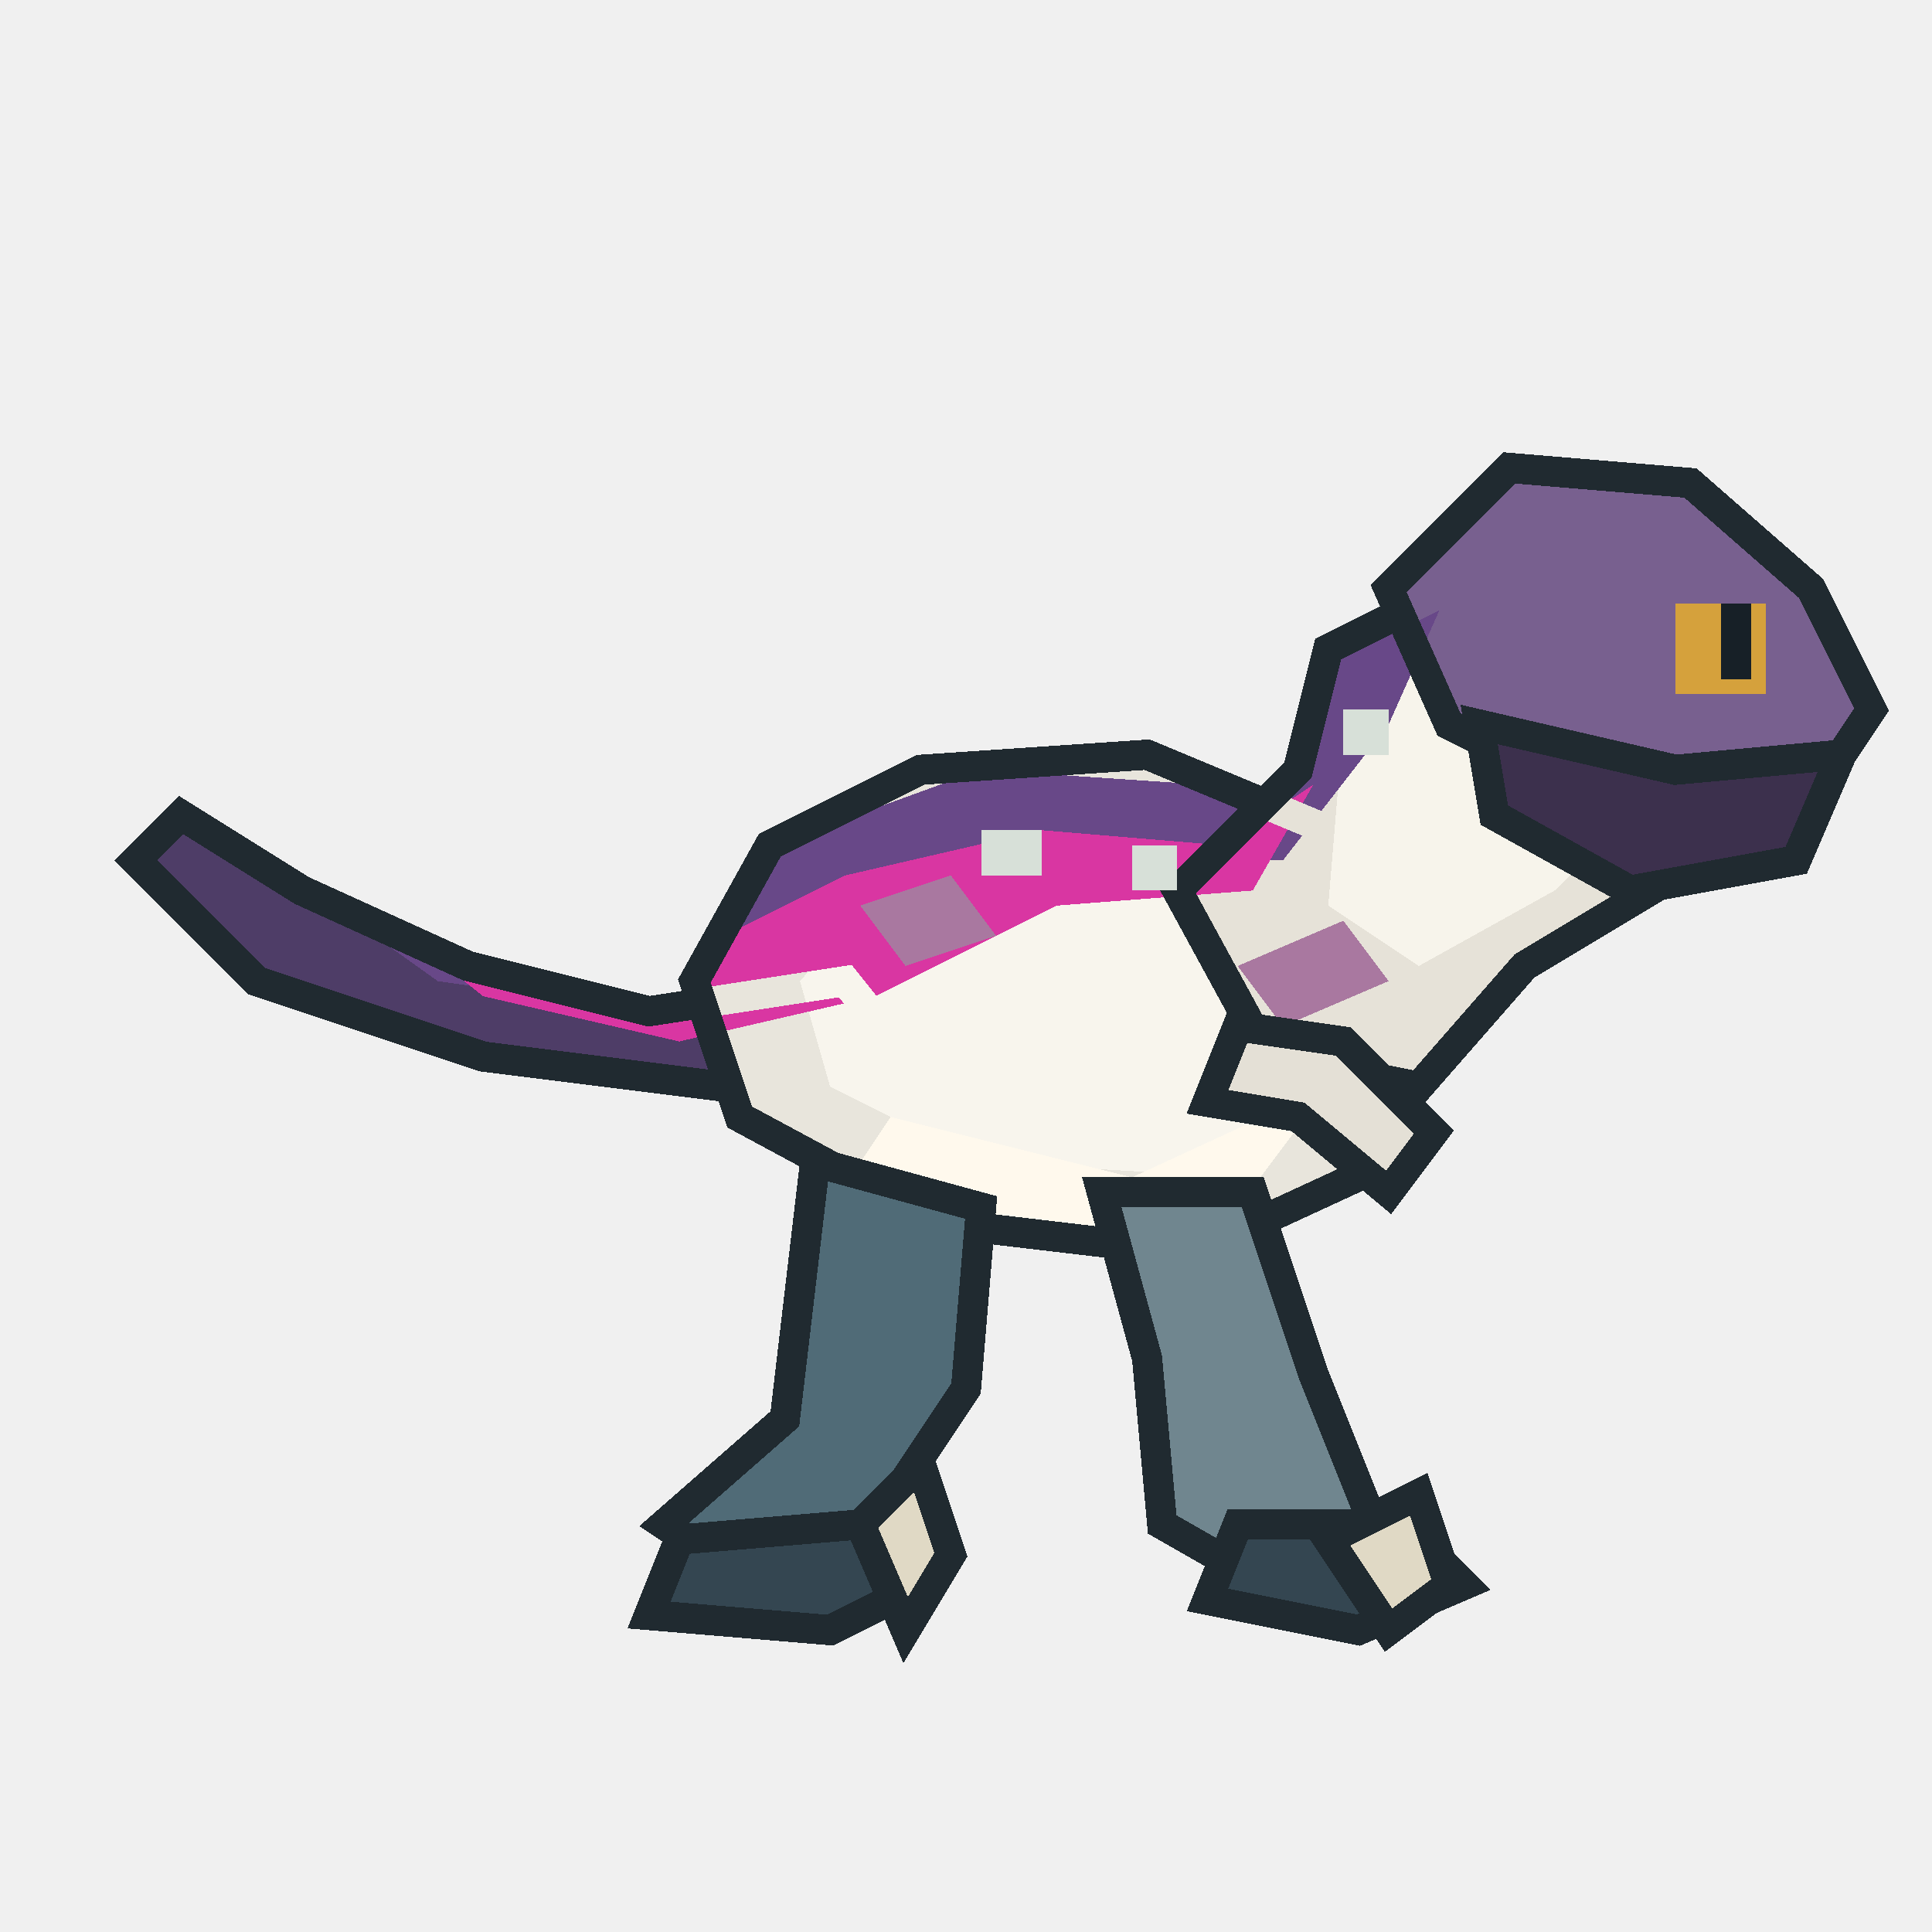
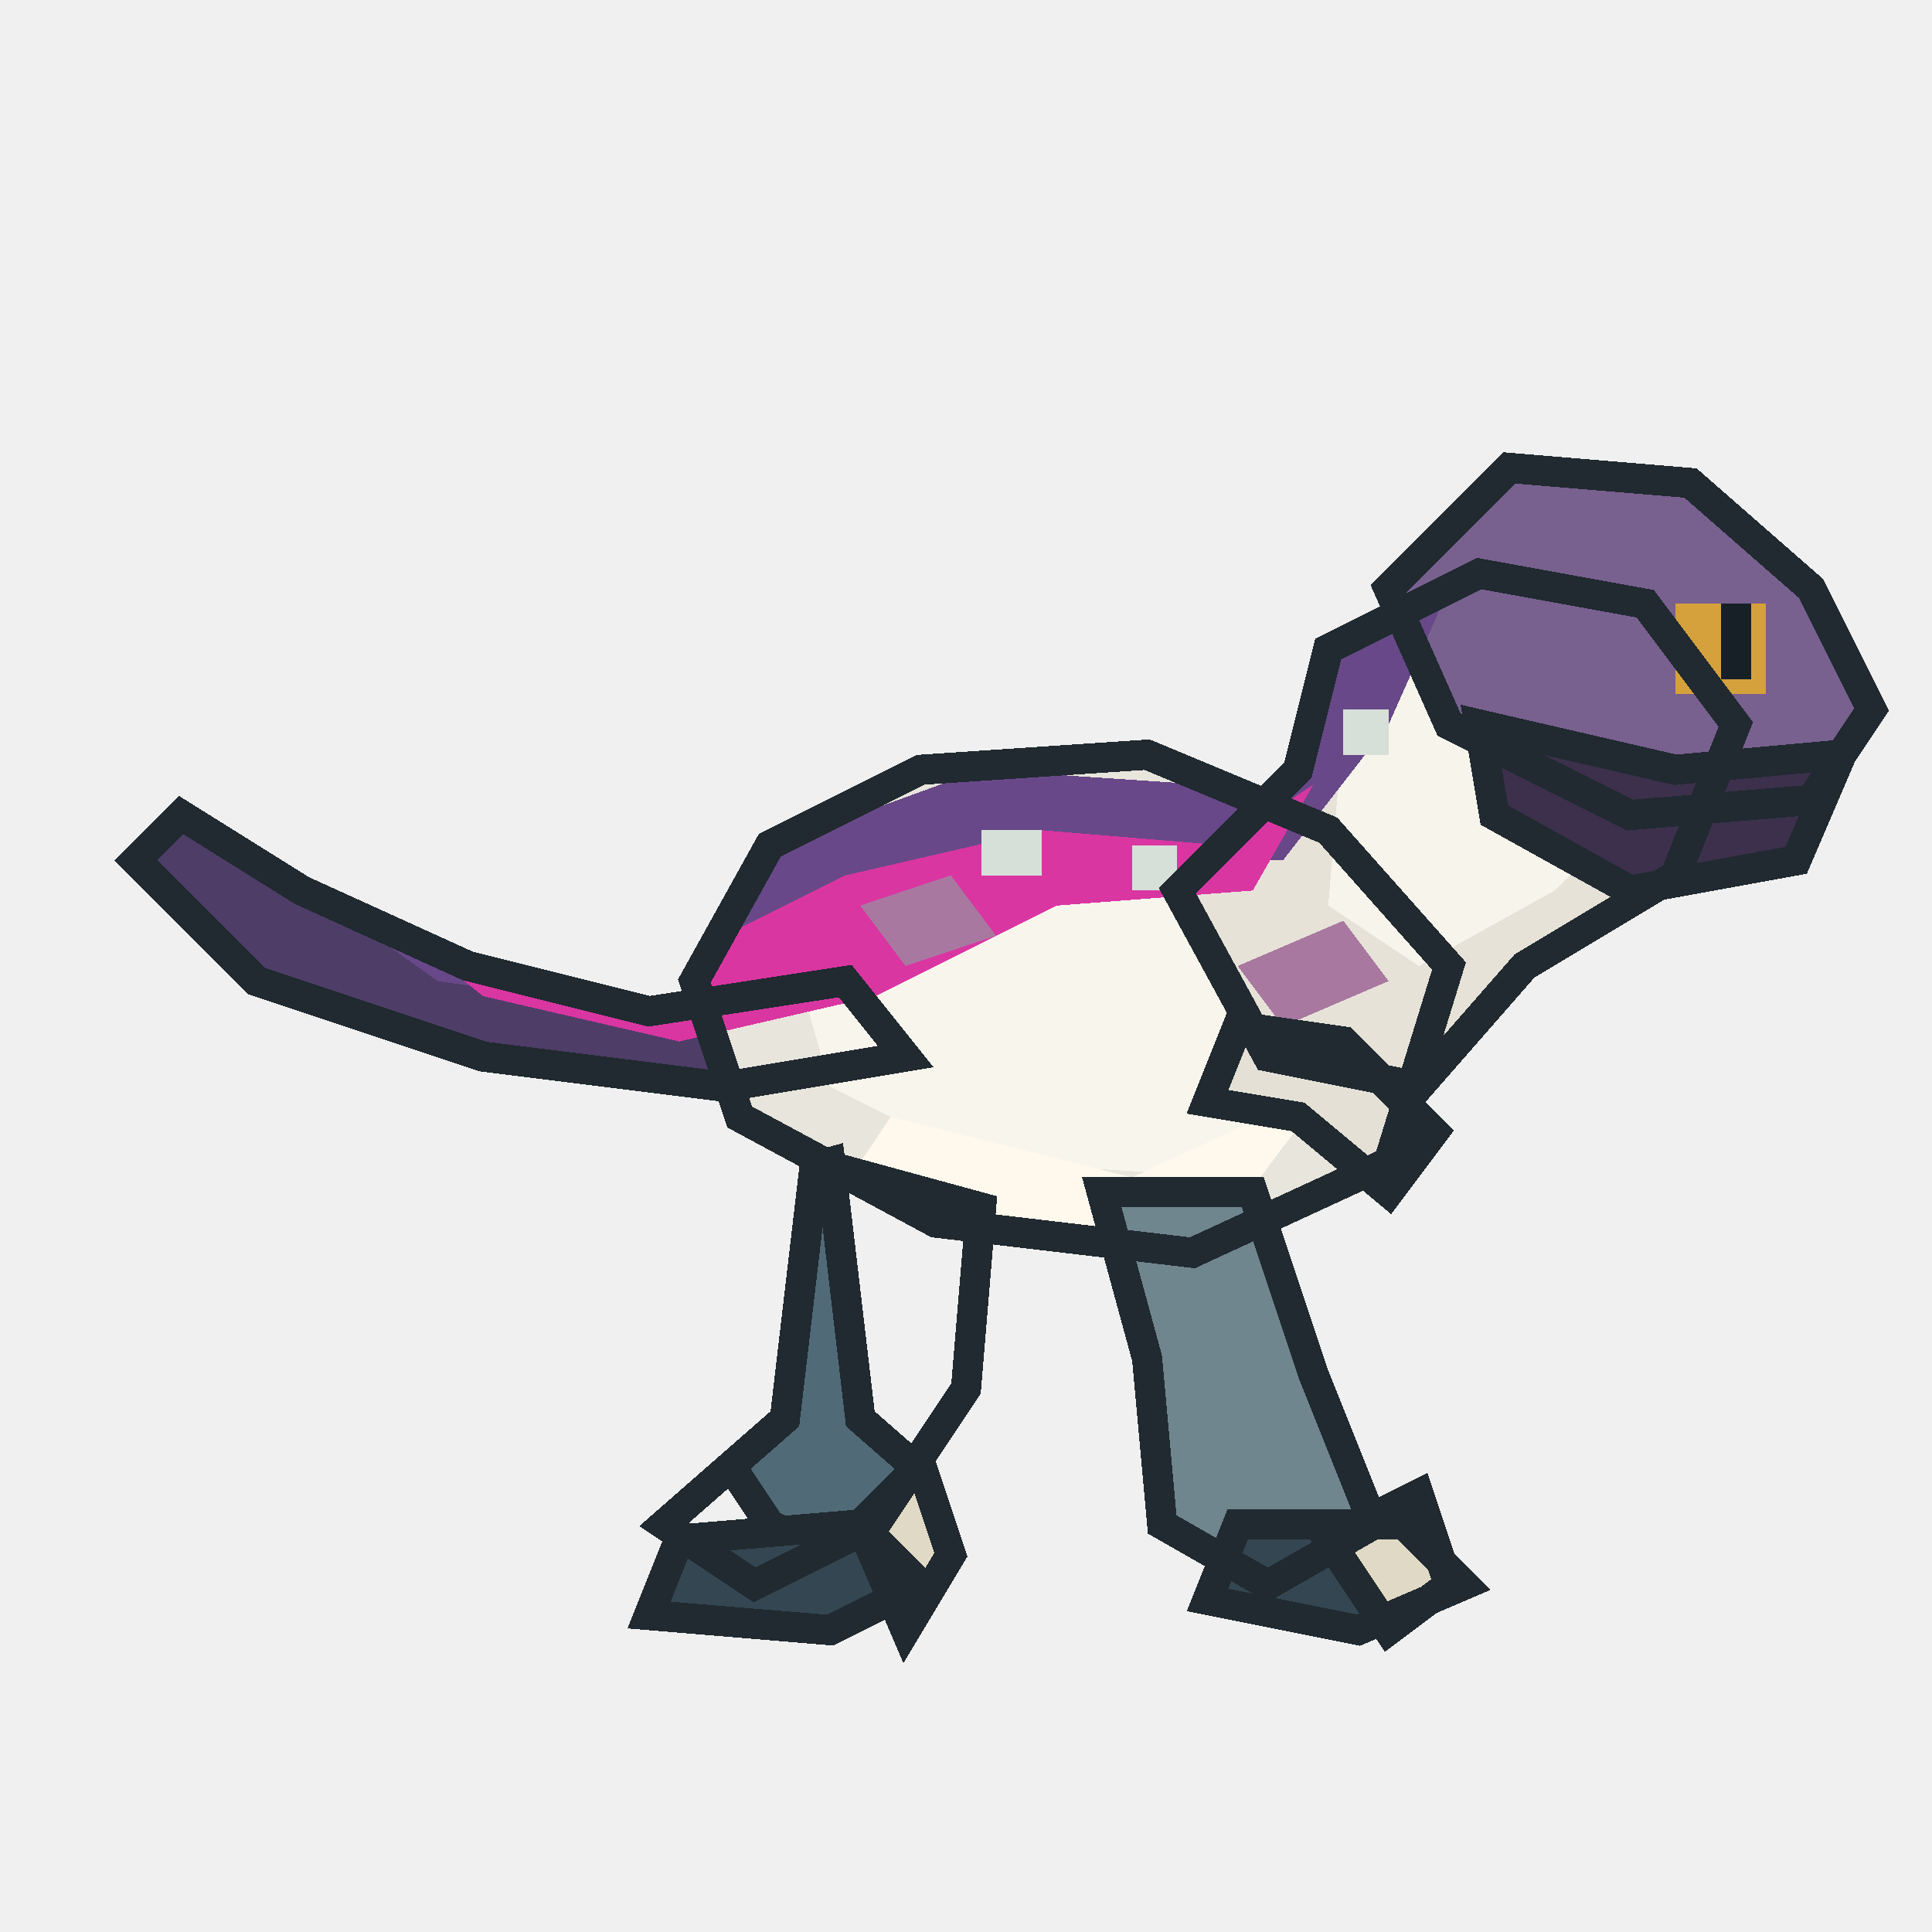
- <svg xmlns="http://www.w3.org/2000/svg" data-feet-orientation="forward" viewBox="0 0 128 128" shape-rendering="crispEdges" role="img" aria-label="Rosa" data-character="Rosa" data-species="Velociraptor" data-age="juvenile" data-lineage="Violeta" data-hide="white" data-back="purple" data-dorsal-stripe="magenta" data-eye="gold-ochre" data-origin="original Frantic Search character" data-pose="idle">
-   <g stroke="#202a30" stroke-width="2" stroke-linejoin="miter">
-     <defs>
-       <mask id="dino-ink-mask-1" maskUnits="userSpaceOnUse" x="0" y="0" width="128" height="128" style="mask-type:luminance">
-         <g fill="#ffffff" stroke="none">
-           <polygon points="46,65 51,56 61,51 76,50 88,55 96,64 92,77 79,83 62,81 49,74" fill="#ffffff" stroke="none" />
+ <svg xmlns="http://www.w3.org/2000/svg" data-feet-orientation="forward" viewBox="0 0 128 128" shape-rendering="crispEdges" role="img" aria-label="Rosa" data-character="Rosa" data-species="Velociraptor" data-age="juvenile" data-lineage="Violeta" data-hide="white" data-back="purple" data-dorsal-stripe="magenta" data-eye="gold-ochre" data-origin="original Frantic Search character" data-pose="idle" data-feet-alignment="forward" data-ink-boundary="masked">
+   <defs>
+     <mask id="sprite-silhouette" maskUnits="userSpaceOnUse" maskContentUnits="userSpaceOnUse" x="0" y="0" width="128" height="128" style="mask-type:luminance">
+       <g fill="#ffffff" stroke="#ffffff" stroke-width="2">
+         <polygon points="56,65 43,67 31,64 20,59 12,54 9,57 17,65 32,70 48,72 60,70" fill="#ffffff" stroke="#ffffff" stroke-width="2" />
+         <polygon points="46,65 51,56 61,51 76,50 88,55 96,64 92,77 79,83 62,81 49,74" fill="#ffffff" stroke="#ffffff" stroke-width="2" />
+         <polygon points="78,59 86,51 88,43 98,38 109,40 115,48 111,58 101,64 94,72 84,70" fill="#ffffff" stroke="#ffffff" stroke-width="2" />
+         <polygon points="92,39 100,31 112,32 120,39 124,47 120,53 108,54 96,48" fill="#ffffff" stroke="#ffffff" stroke-width="2" />
+         <polygon points="98,48 111,51 122,50 119,57 108,59 99,54" fill="#ffffff" stroke="#ffffff" stroke-width="2" />
+         <polygon points="82,68 89,69 95,75 92,79 86,74 80,73" fill="#ffffff" stroke="#ffffff" stroke-width="2" />
+         <g transform="translate(109 0) scale(-1 1)">
+           <polygon points="54,77 65,80 64,92 58,101 50,105 44,101 52,94" data-foot-facing="forward" transform="translate(109 0) scale(-1 1)" fill="#ffffff" stroke="#ffffff" stroke-width="2" />
        </g>
-         <polygon points="46,65 51,56 61,51 76,50 88,55 96,64 92,77 79,83 62,81 49,74" fill="none" stroke="#000000" stroke-width="2" stroke-linejoin="miter" />
-       </mask>
-       <mask id="dino-ink-mask-2" maskUnits="userSpaceOnUse" x="0" y="0" width="128" height="128" style="mask-type:luminance">
-         <g fill="#ffffff" stroke="none">
-           <polygon points="56,65 43,67 31,64 20,59 12,54 9,57 17,65 32,70 48,72 60,70" fill="#ffffff" stroke="none" />
-           <polygon points="46,65 51,56 61,51 76,50 88,55 96,64 92,77 79,83 62,81 49,74" fill="#ffffff" stroke="none" />
-           <polygon points="78,59 86,51 88,43 98,38 109,40 115,48 111,58 101,64 94,72 84,70" fill="#ffffff" stroke="none" />
-           <polygon points="92,39 100,31 112,32 120,39 124,47 120,53 108,54 96,48" fill="#ffffff" stroke="none" />
-           <polygon points="98,48 111,51 122,50 119,57 108,59 99,54" fill="#ffffff" stroke="none" />
-           <polygon points="82,68 89,69 95,75 92,79 86,74 80,73" fill="#ffffff" stroke="none" />
-           <polygon points="54,77 65,80 64,92 58,101 50,105 44,101 52,94" fill="#ffffff" stroke="none" />
-           <polygon points="73,79 83,79 87,91 91,101 84,105 77,101 76,90" fill="#ffffff" stroke="none" />
-           <polygon points="45,102 57,101 61,105 55,108 43,107" fill="#ffffff" stroke="none" />
-           <polygon points="82,101 93,101 97,105 90,108 80,106" fill="#ffffff" stroke="none" />
-           <polygon points="57,101 61,97 63,103 60,108" fill="#ffffff" stroke="none" />
-           <polygon points="88,102 94,99 96,105 92,108" fill="#ffffff" stroke="none" />
-         </g>
-         <polygon points="56,65 43,67 31,64 20,59 12,54 9,57 17,65 32,70 48,72 60,70" fill="none" stroke="#000000" stroke-width="2" stroke-linejoin="miter" />
-         <polygon points="46,65 51,56 61,51 76,50 88,55 96,64 92,77 79,83 62,81 49,74" fill="none" stroke="#000000" stroke-width="2" stroke-linejoin="miter" />
-         <polygon points="78,59 86,51 88,43 98,38 109,40 115,48 111,58 101,64 94,72 84,70" fill="none" stroke="#000000" stroke-width="2" stroke-linejoin="miter" />
-         <polygon points="92,39 100,31 112,32 120,39 124,47 120,53 108,54 96,48" fill="none" stroke="#000000" stroke-width="2" stroke-linejoin="miter" />
-         <polygon points="98,48 111,51 122,50 119,57 108,59 99,54" fill="none" stroke="#000000" stroke-width="2" stroke-linejoin="miter" />
-         <polygon points="82,68 89,69 95,75 92,79 86,74 80,73" fill="none" stroke="#000000" stroke-width="2" stroke-linejoin="miter" />
-         <polygon points="54,77 65,80 64,92 58,101 50,105 44,101 52,94" fill="none" stroke="#000000" stroke-width="2" stroke-linejoin="miter" />
-         <polygon points="73,79 83,79 87,91 91,101 84,105 77,101 76,90" fill="none" stroke="#000000" stroke-width="2" stroke-linejoin="miter" />
-         <polygon points="45,102 57,101 61,105 55,108 43,107" fill="none" stroke="#000000" stroke-width="2" stroke-linejoin="miter" />
-         <polygon points="82,101 93,101 97,105 90,108 80,106" fill="none" stroke="#000000" stroke-width="2" stroke-linejoin="miter" />
-         <polygon points="57,101 61,97 63,103 60,108" fill="none" stroke="#000000" stroke-width="2" stroke-linejoin="miter" />
-         <polygon points="88,102 94,99 96,105 92,108" fill="none" stroke="#000000" stroke-width="2" stroke-linejoin="miter" />
-       </mask>
-       <mask id="dino-ink-mask-3" maskUnits="userSpaceOnUse" x="0" y="0" width="128" height="128" style="mask-type:luminance">
-         <g fill="#ffffff" stroke="none">
-           <polygon points="78,59 86,51 88,43 98,38 109,40 115,48 111,58 101,64 94,72 84,70" fill="#ffffff" stroke="none" />
-         </g>
-         <polygon points="78,59 86,51 88,43 98,38 109,40 115,48 111,58 101,64 94,72 84,70" fill="none" stroke="#000000" stroke-width="2" stroke-linejoin="miter" />
-       </mask>
-       <mask id="dino-ink-mask-4" maskUnits="userSpaceOnUse" x="0" y="0" width="128" height="128" style="mask-type:luminance">
-         <g fill="#ffffff" stroke="none">
-           <polygon points="92,39 100,31 112,32 120,39 124,47 120,53 108,54 96,48" fill="#ffffff" stroke="none" />
-         </g>
-         <polygon points="92,39 100,31 112,32 120,39 124,47 120,53 108,54 96,48" fill="none" stroke="#000000" stroke-width="2" stroke-linejoin="miter" />
-       </mask>
-     </defs>
-     <polygon points="56,65 43,67 31,64 20,59 12,54 9,57 17,65 32,70 48,72 60,70" fill="#4e3d67" />
-     <polygon points="46,65 51,56 61,51 76,50 88,55 96,64 92,77 79,83 62,81 49,74" fill="#e8e5dc" />
-     <polygon points="53,65 61,56 78,55 89,61 91,70 82,78 65,77 55,72" fill="#f8f5ed" stroke="none" mask="url(#dino-ink-mask-1)" />
-     <polygon points="59,74 75,78 88,72 82,80 68,82 57,77" fill="#fff9ed" stroke="none" mask="url(#dino-ink-mask-2)" />
-     <polygon points="78,59 86,51 88,43 98,38 109,40 115,48 111,58 101,64 94,72 84,70" fill="#e6e2d8" />
-     <polygon points="89,48 96,42 107,44 111,51 103,59 94,64 88,60" fill="#f7f4eb" stroke="none" mask="url(#dino-ink-mask-3)" />
-     <polygon points="92,39 100,31 112,32 120,39 124,47 120,53 108,54 96,48" fill="#78608f" />
-     <polygon points="98,48 111,51 122,50 119,57 108,59 99,54" fill="#3c304d" />
-     <polygon points="15,55 30,61 44,61 54,55 65,51 80,52 86,47 90,42 96,39 92,48 85,57 77,57 65,57 54,63 43,67 29,65" fill="#684888" stroke="none" mask="url(#dino-ink-mask-2)" />
-     <polygon points="22,58 36,64 48,62 56,58 69,55 81,56 87,52 83,59 70,60 58,66 45,69 32,66" fill="#d936a2" stroke="none" mask="url(#dino-ink-mask-2)" />
-     <polygon points="57,60 63,58 66,62 60,64" fill="#a978a0" stroke="none" mask="url(#dino-ink-mask-1)" />
-     <polygon points="82,64 89,61 92,65 85,68" fill="#a978a0" stroke="none" mask="url(#dino-ink-mask-3)" />
-     <polygon points="82,68 89,69 95,75 92,79 86,74 80,73" fill="#e4e0d6" />
-     <rect x="111" y="40" width="6" height="6" fill="#d5a13c" stroke="none" mask="url(#dino-ink-mask-4)" />
-     <rect x="114" y="40" width="2" height="5" fill="#172027" stroke="none" mask="url(#dino-ink-mask-4)" />
-     <polygon points="54,77 65,80 64,92 58,101 50,105 44,101 52,94" fill="#506b77" />
-     <polygon points="73,79 83,79 87,91 91,101 84,105 77,101 76,90" fill="#70868f" />
-     <polygon points="45,102 57,101 61,105 55,108 43,107" data-foot-facing="forward" fill="#344651" />
-     <polygon points="82,101 93,101 97,105 90,108 80,106" data-foot-facing="forward" fill="#344651" />
-     <polygon points="57,101 61,97 63,103 60,108" data-foot-facing="forward" fill="#e0d9c5" />
-     <polygon points="88,102 94,99 96,105 92,108" data-foot-facing="forward" fill="#e0d9c5" />
+         <polygon points="73,79 83,79 87,91 91,101 84,105 77,101 76,90" fill="#ffffff" stroke="#ffffff" stroke-width="2" />
+         <polygon points="45,102 57,101 61,105 55,108 43,107" data-foot-facing="forward" fill="#ffffff" stroke="#ffffff" stroke-width="2" />
+         <polygon points="82,101 93,101 97,105 90,108 80,106" data-foot-facing="forward" fill="#ffffff" stroke="#ffffff" stroke-width="2" />
+         <polygon points="57,101 61,97 63,103 60,108" data-foot-facing="forward" fill="#ffffff" stroke="#ffffff" stroke-width="2" />
+         <polygon points="88,102 94,99 96,105 92,108" data-foot-facing="forward" fill="#ffffff" stroke="#ffffff" stroke-width="2" />
+       </g>
+     </mask>
+   </defs>
+   <g data-ink-boundary="art" mask="url(#sprite-silhouette)">
+     <g stroke="#202a30" stroke-width="2" stroke-linejoin="miter">
+       <defs>
+         <mask id="dino-ink-mask-1" maskUnits="userSpaceOnUse" x="0" y="0" width="128" height="128" style="mask-type:luminance">
+           <g fill="#ffffff" stroke="none">
+             <polygon points="46,65 51,56 61,51 76,50 88,55 96,64 92,77 79,83 62,81 49,74" fill="#ffffff" stroke="none" />
+           </g>
+           <polygon points="46,65 51,56 61,51 76,50 88,55 96,64 92,77 79,83 62,81 49,74" fill="none" stroke="#000000" stroke-width="2" stroke-linejoin="miter" />
+         </mask>
+         <mask id="dino-ink-mask-2" maskUnits="userSpaceOnUse" x="0" y="0" width="128" height="128" style="mask-type:luminance">
+           <g fill="#ffffff" stroke="none">
+             <polygon points="56,65 43,67 31,64 20,59 12,54 9,57 17,65 32,70 48,72 60,70" fill="#ffffff" stroke="none" />
+             <polygon points="46,65 51,56 61,51 76,50 88,55 96,64 92,77 79,83 62,81 49,74" fill="#ffffff" stroke="none" />
+             <polygon points="78,59 86,51 88,43 98,38 109,40 115,48 111,58 101,64 94,72 84,70" fill="#ffffff" stroke="none" />
+             <polygon points="92,39 100,31 112,32 120,39 124,47 120,53 108,54 96,48" fill="#ffffff" stroke="none" />
+             <polygon points="98,48 111,51 122,50 119,57 108,59 99,54" fill="#ffffff" stroke="none" />
+             <polygon points="82,68 89,69 95,75 92,79 86,74 80,73" fill="#ffffff" stroke="none" />
+             <polygon points="54,77 65,80 64,92 58,101 50,105 44,101 52,94" fill="#ffffff" stroke="none" data-foot-facing="forward" transform="translate(109 0) scale(-1 1)" />
+             <polygon points="73,79 83,79 87,91 91,101 84,105 77,101 76,90" fill="#ffffff" stroke="none" />
+             <polygon points="45,102 57,101 61,105 55,108 43,107" fill="#ffffff" stroke="none" />
+             <polygon points="82,101 93,101 97,105 90,108 80,106" fill="#ffffff" stroke="none" />
+             <polygon points="57,101 61,97 63,103 60,108" fill="#ffffff" stroke="none" />
+             <polygon points="88,102 94,99 96,105 92,108" fill="#ffffff" stroke="none" />
+           </g>
+           <polygon points="56,65 43,67 31,64 20,59 12,54 9,57 17,65 32,70 48,72 60,70" fill="none" stroke="#000000" stroke-width="2" stroke-linejoin="miter" />
+           <polygon points="46,65 51,56 61,51 76,50 88,55 96,64 92,77 79,83 62,81 49,74" fill="none" stroke="#000000" stroke-width="2" stroke-linejoin="miter" />
+           <polygon points="78,59 86,51 88,43 98,38 109,40 115,48 111,58 101,64 94,72 84,70" fill="none" stroke="#000000" stroke-width="2" stroke-linejoin="miter" />
+           <polygon points="92,39 100,31 112,32 120,39 124,47 120,53 108,54 96,48" fill="none" stroke="#000000" stroke-width="2" stroke-linejoin="miter" />
+           <polygon points="98,48 111,51 122,50 119,57 108,59 99,54" fill="none" stroke="#000000" stroke-width="2" stroke-linejoin="miter" />
+           <polygon points="82,68 89,69 95,75 92,79 86,74 80,73" fill="none" stroke="#000000" stroke-width="2" stroke-linejoin="miter" />
+           <polygon points="54,77 65,80 64,92 58,101 50,105 44,101 52,94" fill="none" stroke="#000000" stroke-width="2" stroke-linejoin="miter" data-foot-facing="forward" transform="translate(109 0) scale(-1 1)" />
+           <polygon points="73,79 83,79 87,91 91,101 84,105 77,101 76,90" fill="none" stroke="#000000" stroke-width="2" stroke-linejoin="miter" />
+           <polygon points="45,102 57,101 61,105 55,108 43,107" fill="none" stroke="#000000" stroke-width="2" stroke-linejoin="miter" />
+           <polygon points="82,101 93,101 97,105 90,108 80,106" fill="none" stroke="#000000" stroke-width="2" stroke-linejoin="miter" />
+           <polygon points="57,101 61,97 63,103 60,108" fill="none" stroke="#000000" stroke-width="2" stroke-linejoin="miter" />
+           <polygon points="88,102 94,99 96,105 92,108" fill="none" stroke="#000000" stroke-width="2" stroke-linejoin="miter" />
+         </mask>
+         <mask id="dino-ink-mask-3" maskUnits="userSpaceOnUse" x="0" y="0" width="128" height="128" style="mask-type:luminance">
+           <g fill="#ffffff" stroke="none">
+             <polygon points="78,59 86,51 88,43 98,38 109,40 115,48 111,58 101,64 94,72 84,70" fill="#ffffff" stroke="none" />
+           </g>
+           <polygon points="78,59 86,51 88,43 98,38 109,40 115,48 111,58 101,64 94,72 84,70" fill="none" stroke="#000000" stroke-width="2" stroke-linejoin="miter" />
+         </mask>
+         <mask id="dino-ink-mask-4" maskUnits="userSpaceOnUse" x="0" y="0" width="128" height="128" style="mask-type:luminance">
+           <g fill="#ffffff" stroke="none">
+             <polygon points="92,39 100,31 112,32 120,39 124,47 120,53 108,54 96,48" fill="#ffffff" stroke="none" />
+           </g>
+           <polygon points="92,39 100,31 112,32 120,39 124,47 120,53 108,54 96,48" fill="none" stroke="#000000" stroke-width="2" stroke-linejoin="miter" />
+         </mask>
+       </defs>
+       <polygon points="56,65 43,67 31,64 20,59 12,54 9,57 17,65 32,70 48,72 60,70" fill="#4e3d67" />
+       <polygon points="46,65 51,56 61,51 76,50 88,55 96,64 92,77 79,83 62,81 49,74" fill="#e8e5dc" />
+       <polygon points="53,65 61,56 78,55 89,61 91,70 82,78 65,77 55,72" fill="#f8f5ed" stroke="none" mask="url(#dino-ink-mask-1)" />
+       <polygon points="59,74 75,78 88,72 82,80 68,82 57,77" fill="#fff9ed" stroke="none" mask="url(#dino-ink-mask-2)" />
+       <polygon points="78,59 86,51 88,43 98,38 109,40 115,48 111,58 101,64 94,72 84,70" fill="#e6e2d8" />
+       <polygon points="89,48 96,42 107,44 111,51 103,59 94,64 88,60" fill="#f7f4eb" stroke="none" mask="url(#dino-ink-mask-3)" />
+       <polygon points="92,39 100,31 112,32 120,39 124,47 120,53 108,54 96,48" fill="#78608f" />
+       <polygon points="98,48 111,51 122,50 119,57 108,59 99,54" fill="#3c304d" />
+       <polygon points="15,55 30,61 44,61 54,55 65,51 80,52 86,47 90,42 96,39 92,48 85,57 77,57 65,57 54,63 43,67 29,65" fill="#684888" stroke="none" mask="url(#dino-ink-mask-2)" />
+       <polygon points="22,58 36,64 48,62 56,58 69,55 81,56 87,52 83,59 70,60 58,66 45,69 32,66" fill="#d936a2" stroke="none" mask="url(#dino-ink-mask-2)" />
+       <polygon points="57,60 63,58 66,62 60,64" fill="#a978a0" stroke="none" mask="url(#dino-ink-mask-1)" />
+       <polygon points="82,64 89,61 92,65 85,68" fill="#a978a0" stroke="none" mask="url(#dino-ink-mask-3)" />
+       <polygon points="82,68 89,69 95,75 92,79 86,74 80,73" fill="#e4e0d6" />
+       <rect x="111" y="40" width="6" height="6" fill="#d5a13c" stroke="none" mask="url(#dino-ink-mask-4)" />
+       <rect x="114" y="40" width="2" height="5" fill="#172027" stroke="none" mask="url(#dino-ink-mask-4)" />
+       <polygon points="54,77 65,80 64,92 58,101 50,105 44,101 52,94" fill="#506b77" data-foot-facing="forward" transform="translate(109 0) scale(-1 1)" />
+       <polygon points="73,79 83,79 87,91 91,101 84,105 77,101 76,90" fill="#70868f" />
+       <polygon points="45,102 57,101 61,105 55,108 43,107" data-foot-facing="forward" fill="#344651" />
+       <polygon points="82,101 93,101 97,105 90,108 80,106" data-foot-facing="forward" fill="#344651" />
+       <polygon points="57,101 61,97 63,103 60,108" data-foot-facing="forward" fill="#e0d9c5" />
+       <polygon points="88,102 94,99 96,105 92,108" data-foot-facing="forward" fill="#e0d9c5" />
+     </g>
+     <g fill="#d7e0d8">
+       <defs>
+         <mask id="dino-ink-mask-5" maskUnits="userSpaceOnUse" x="0" y="0" width="128" height="128" style="mask-type:luminance">
+           <g fill="#ffffff" stroke="none">
+             <polygon points="46,65 51,56 61,51 76,50 88,55 96,64 92,77 79,83 62,81 49,74" fill="#ffffff" stroke="none" />
+           </g>
+           <polygon points="46,65 51,56 61,51 76,50 88,55 96,64 92,77 79,83 62,81 49,74" fill="none" stroke="#000000" stroke-width="2" stroke-linejoin="miter" />
+         </mask>
+         <mask id="dino-ink-mask-6" maskUnits="userSpaceOnUse" x="0" y="0" width="128" height="128" style="mask-type:luminance">
+           <g fill="#ffffff" stroke="none">
+             <polygon points="78,59 86,51 88,43 98,38 109,40 115,48 111,58 101,64 94,72 84,70" fill="#ffffff" stroke="none" />
+           </g>
+           <polygon points="78,59 86,51 88,43 98,38 109,40 115,48 111,58 101,64 94,72 84,70" fill="none" stroke="#000000" stroke-width="2" stroke-linejoin="miter" />
+         </mask>
+       </defs>
+       <rect x="65" y="55" width="4" height="3" mask="url(#dino-ink-mask-5)" />
+       <rect x="75" y="56" width="3" height="3" mask="url(#dino-ink-mask-5)" />
+       <rect x="89" y="47" width="3" height="3" mask="url(#dino-ink-mask-6)" />
+     </g>
  </g>
-   <g fill="#d7e0d8">
-     <defs>
-       <mask id="dino-ink-mask-5" maskUnits="userSpaceOnUse" x="0" y="0" width="128" height="128" style="mask-type:luminance">
-         <g fill="#ffffff" stroke="none">
-           <polygon points="46,65 51,56 61,51 76,50 88,55 96,64 92,77 79,83 62,81 49,74" fill="#ffffff" stroke="none" />
-         </g>
-         <polygon points="46,65 51,56 61,51 76,50 88,55 96,64 92,77 79,83 62,81 49,74" fill="none" stroke="#000000" stroke-width="2" stroke-linejoin="miter" />
-       </mask>
-       <mask id="dino-ink-mask-6" maskUnits="userSpaceOnUse" x="0" y="0" width="128" height="128" style="mask-type:luminance">
-         <g fill="#ffffff" stroke="none">
-           <polygon points="78,59 86,51 88,43 98,38 109,40 115,48 111,58 101,64 94,72 84,70" fill="#ffffff" stroke="none" />
-         </g>
-         <polygon points="78,59 86,51 88,43 98,38 109,40 115,48 111,58 101,64 94,72 84,70" fill="none" stroke="#000000" stroke-width="2" stroke-linejoin="miter" />
-       </mask>
-     </defs>
-     <rect x="65" y="55" width="4" height="3" mask="url(#dino-ink-mask-5)" />
-     <rect x="75" y="56" width="3" height="3" mask="url(#dino-ink-mask-5)" />
-     <rect x="89" y="47" width="3" height="3" mask="url(#dino-ink-mask-6)" />
+   <g data-ink-layer="final">
+     <polygon points="56,65 43,67 31,64 20,59 12,54 9,57 17,65 32,70 48,72 60,70" fill="none" stroke="#202a30" stroke-width="2" stroke-linejoin="miter" />
+     <polygon points="46,65 51,56 61,51 76,50 88,55 96,64 92,77 79,83 62,81 49,74" fill="none" stroke="#202a30" stroke-width="2" stroke-linejoin="miter" />
+     <polygon points="78,59 86,51 88,43 98,38 109,40 115,48 111,58 101,64 94,72 84,70" fill="none" stroke="#202a30" stroke-width="2" stroke-linejoin="miter" />
+     <polygon points="92,39 100,31 112,32 120,39 124,47 120,53 108,54 96,48" fill="none" stroke="#202a30" stroke-width="2" stroke-linejoin="miter" />
+     <polygon points="98,48 111,51 122,50 119,57 108,59 99,54" fill="none" stroke="#202a30" stroke-width="2" stroke-linejoin="miter" />
+     <polygon points="82,68 89,69 95,75 92,79 86,74 80,73" fill="none" stroke="#202a30" stroke-width="2" stroke-linejoin="miter" />
+     <g transform="translate(109 0) scale(-1 1)">
+       <polygon points="54,77 65,80 64,92 58,101 50,105 44,101 52,94" data-foot-facing="forward" transform="translate(109 0) scale(-1 1)" fill="none" stroke="#202a30" stroke-width="2" stroke-linejoin="miter" />
+     </g>
+     <polygon points="73,79 83,79 87,91 91,101 84,105 77,101 76,90" fill="none" stroke="#202a30" stroke-width="2" stroke-linejoin="miter" />
+     <polygon points="45,102 57,101 61,105 55,108 43,107" data-foot-facing="forward" fill="none" stroke="#202a30" stroke-width="2" stroke-linejoin="miter" />
+     <polygon points="82,101 93,101 97,105 90,108 80,106" data-foot-facing="forward" fill="none" stroke="#202a30" stroke-width="2" stroke-linejoin="miter" />
+     <polygon points="57,101 61,97 63,103 60,108" data-foot-facing="forward" fill="none" stroke="#202a30" stroke-width="2" stroke-linejoin="miter" />
+     <polygon points="88,102 94,99 96,105 92,108" data-foot-facing="forward" fill="none" stroke="#202a30" stroke-width="2" stroke-linejoin="miter" />
  </g>
</svg>
